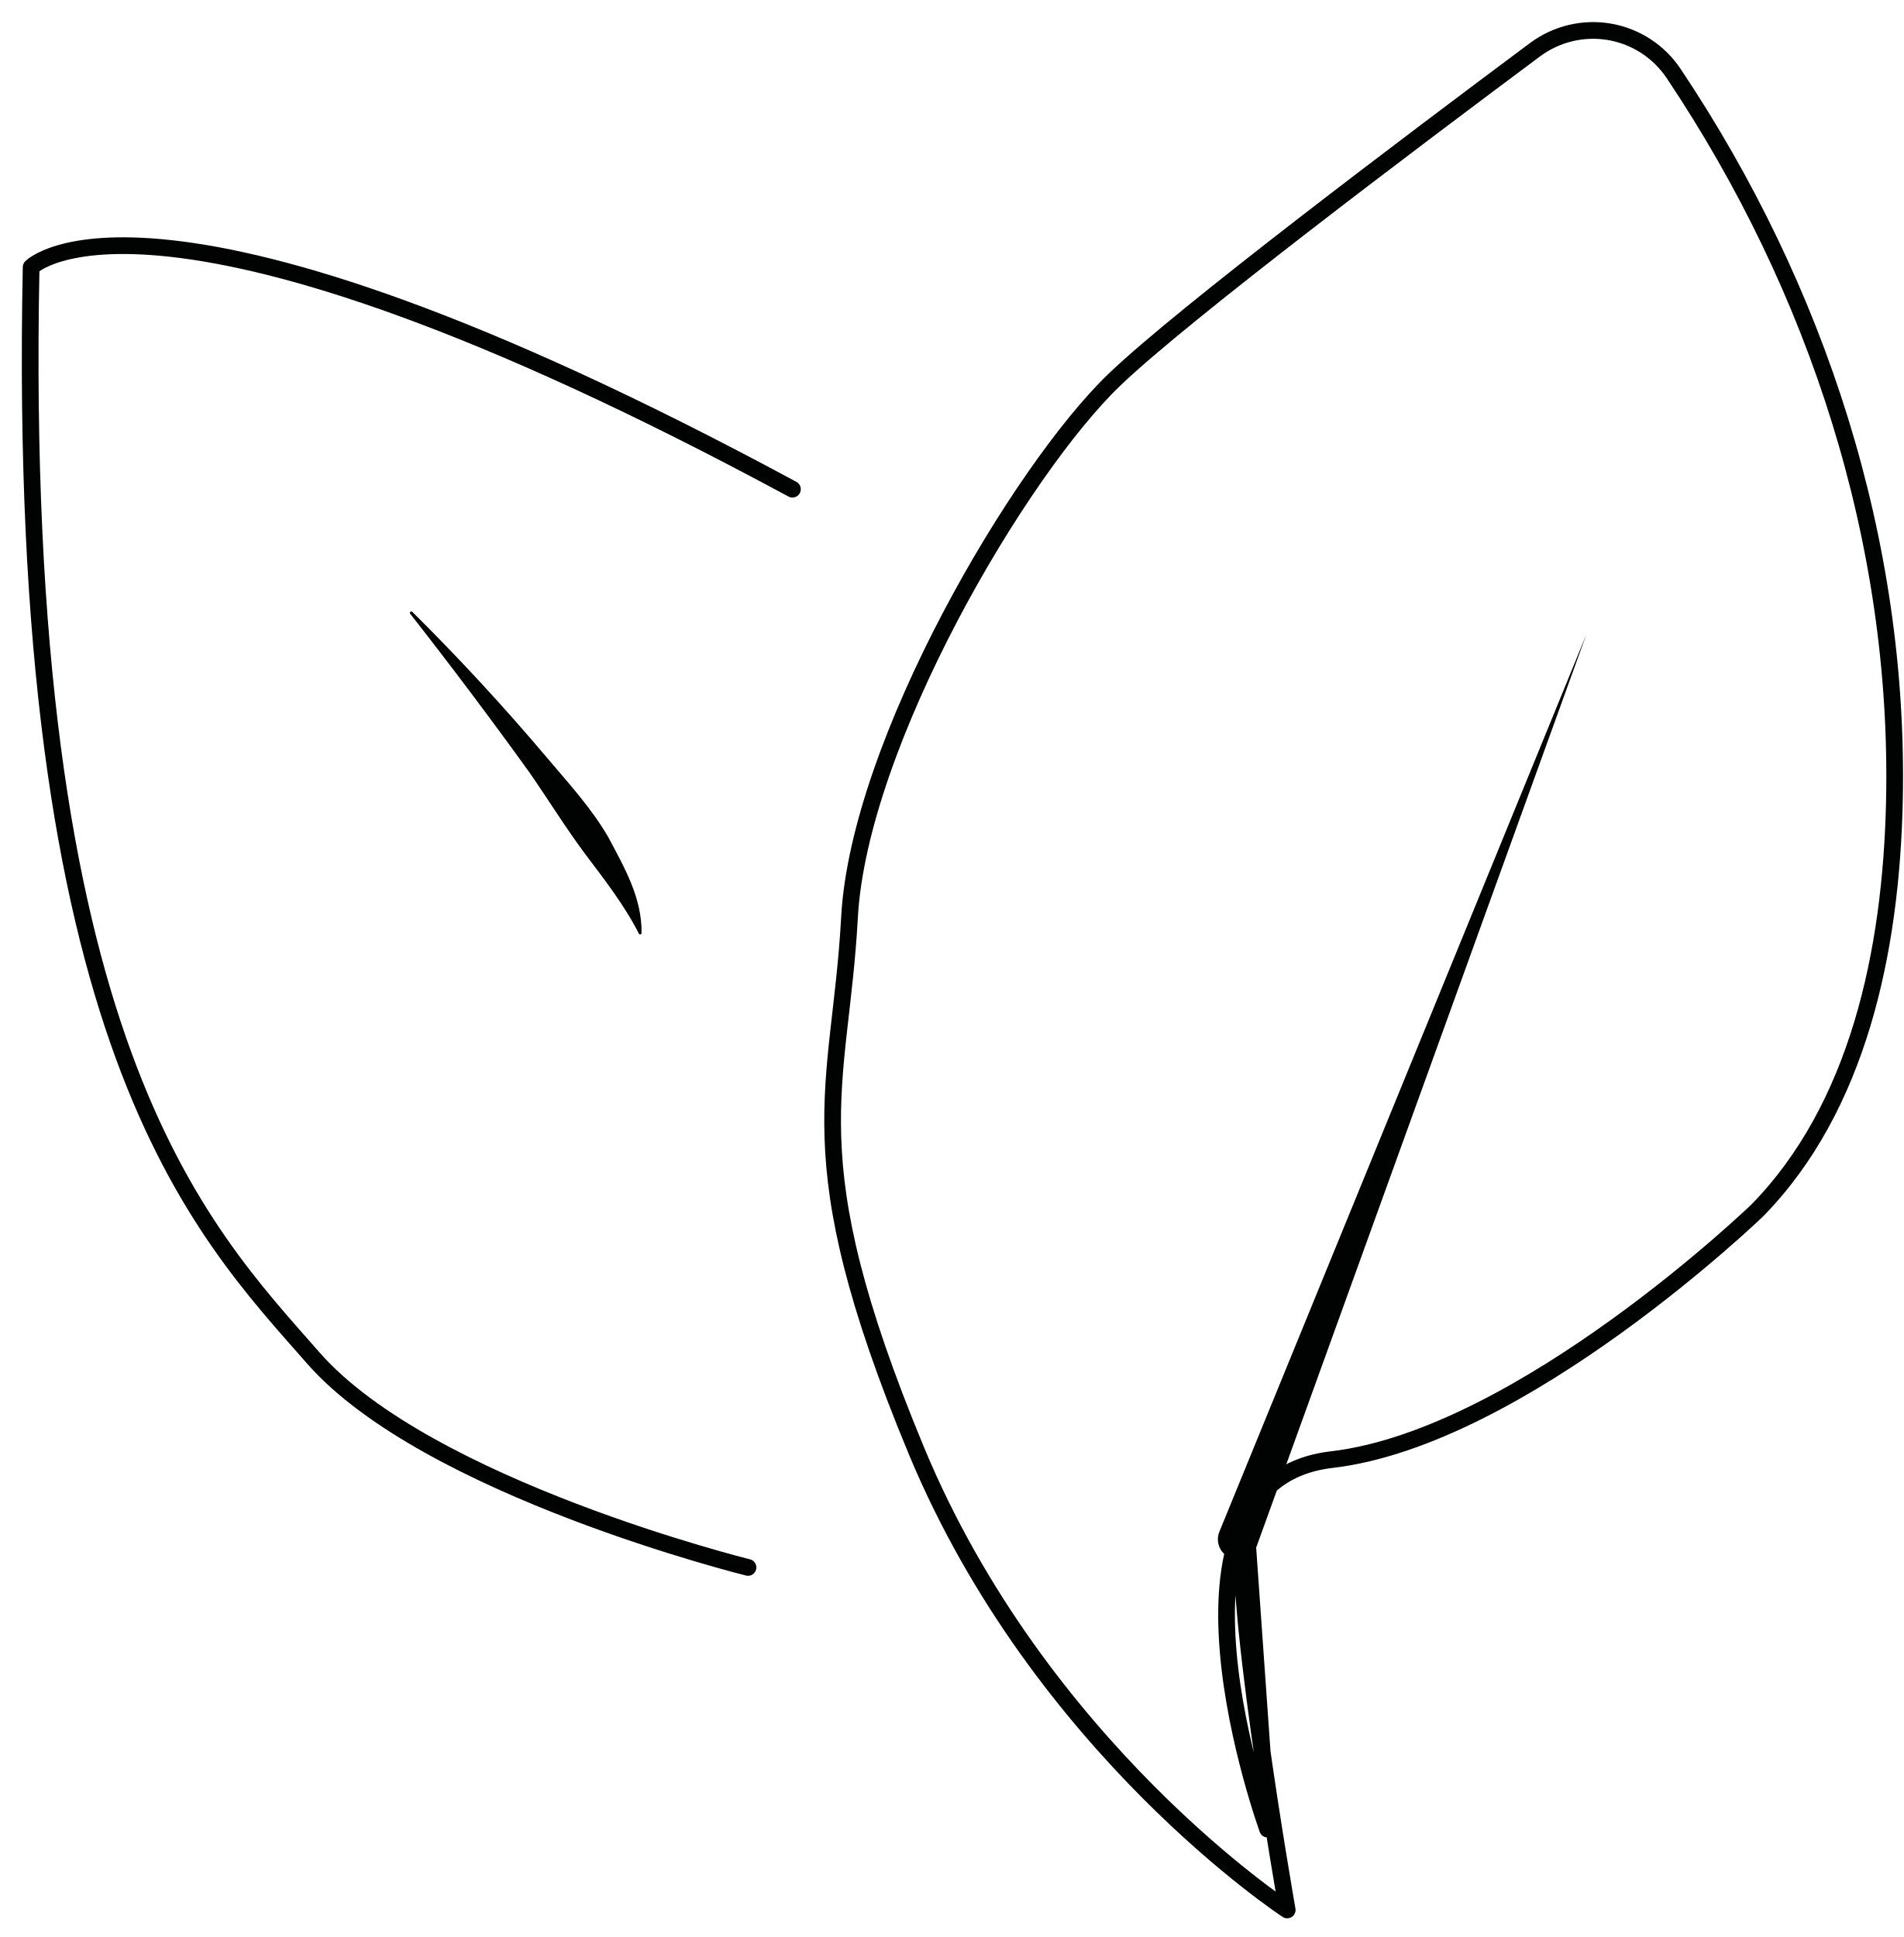
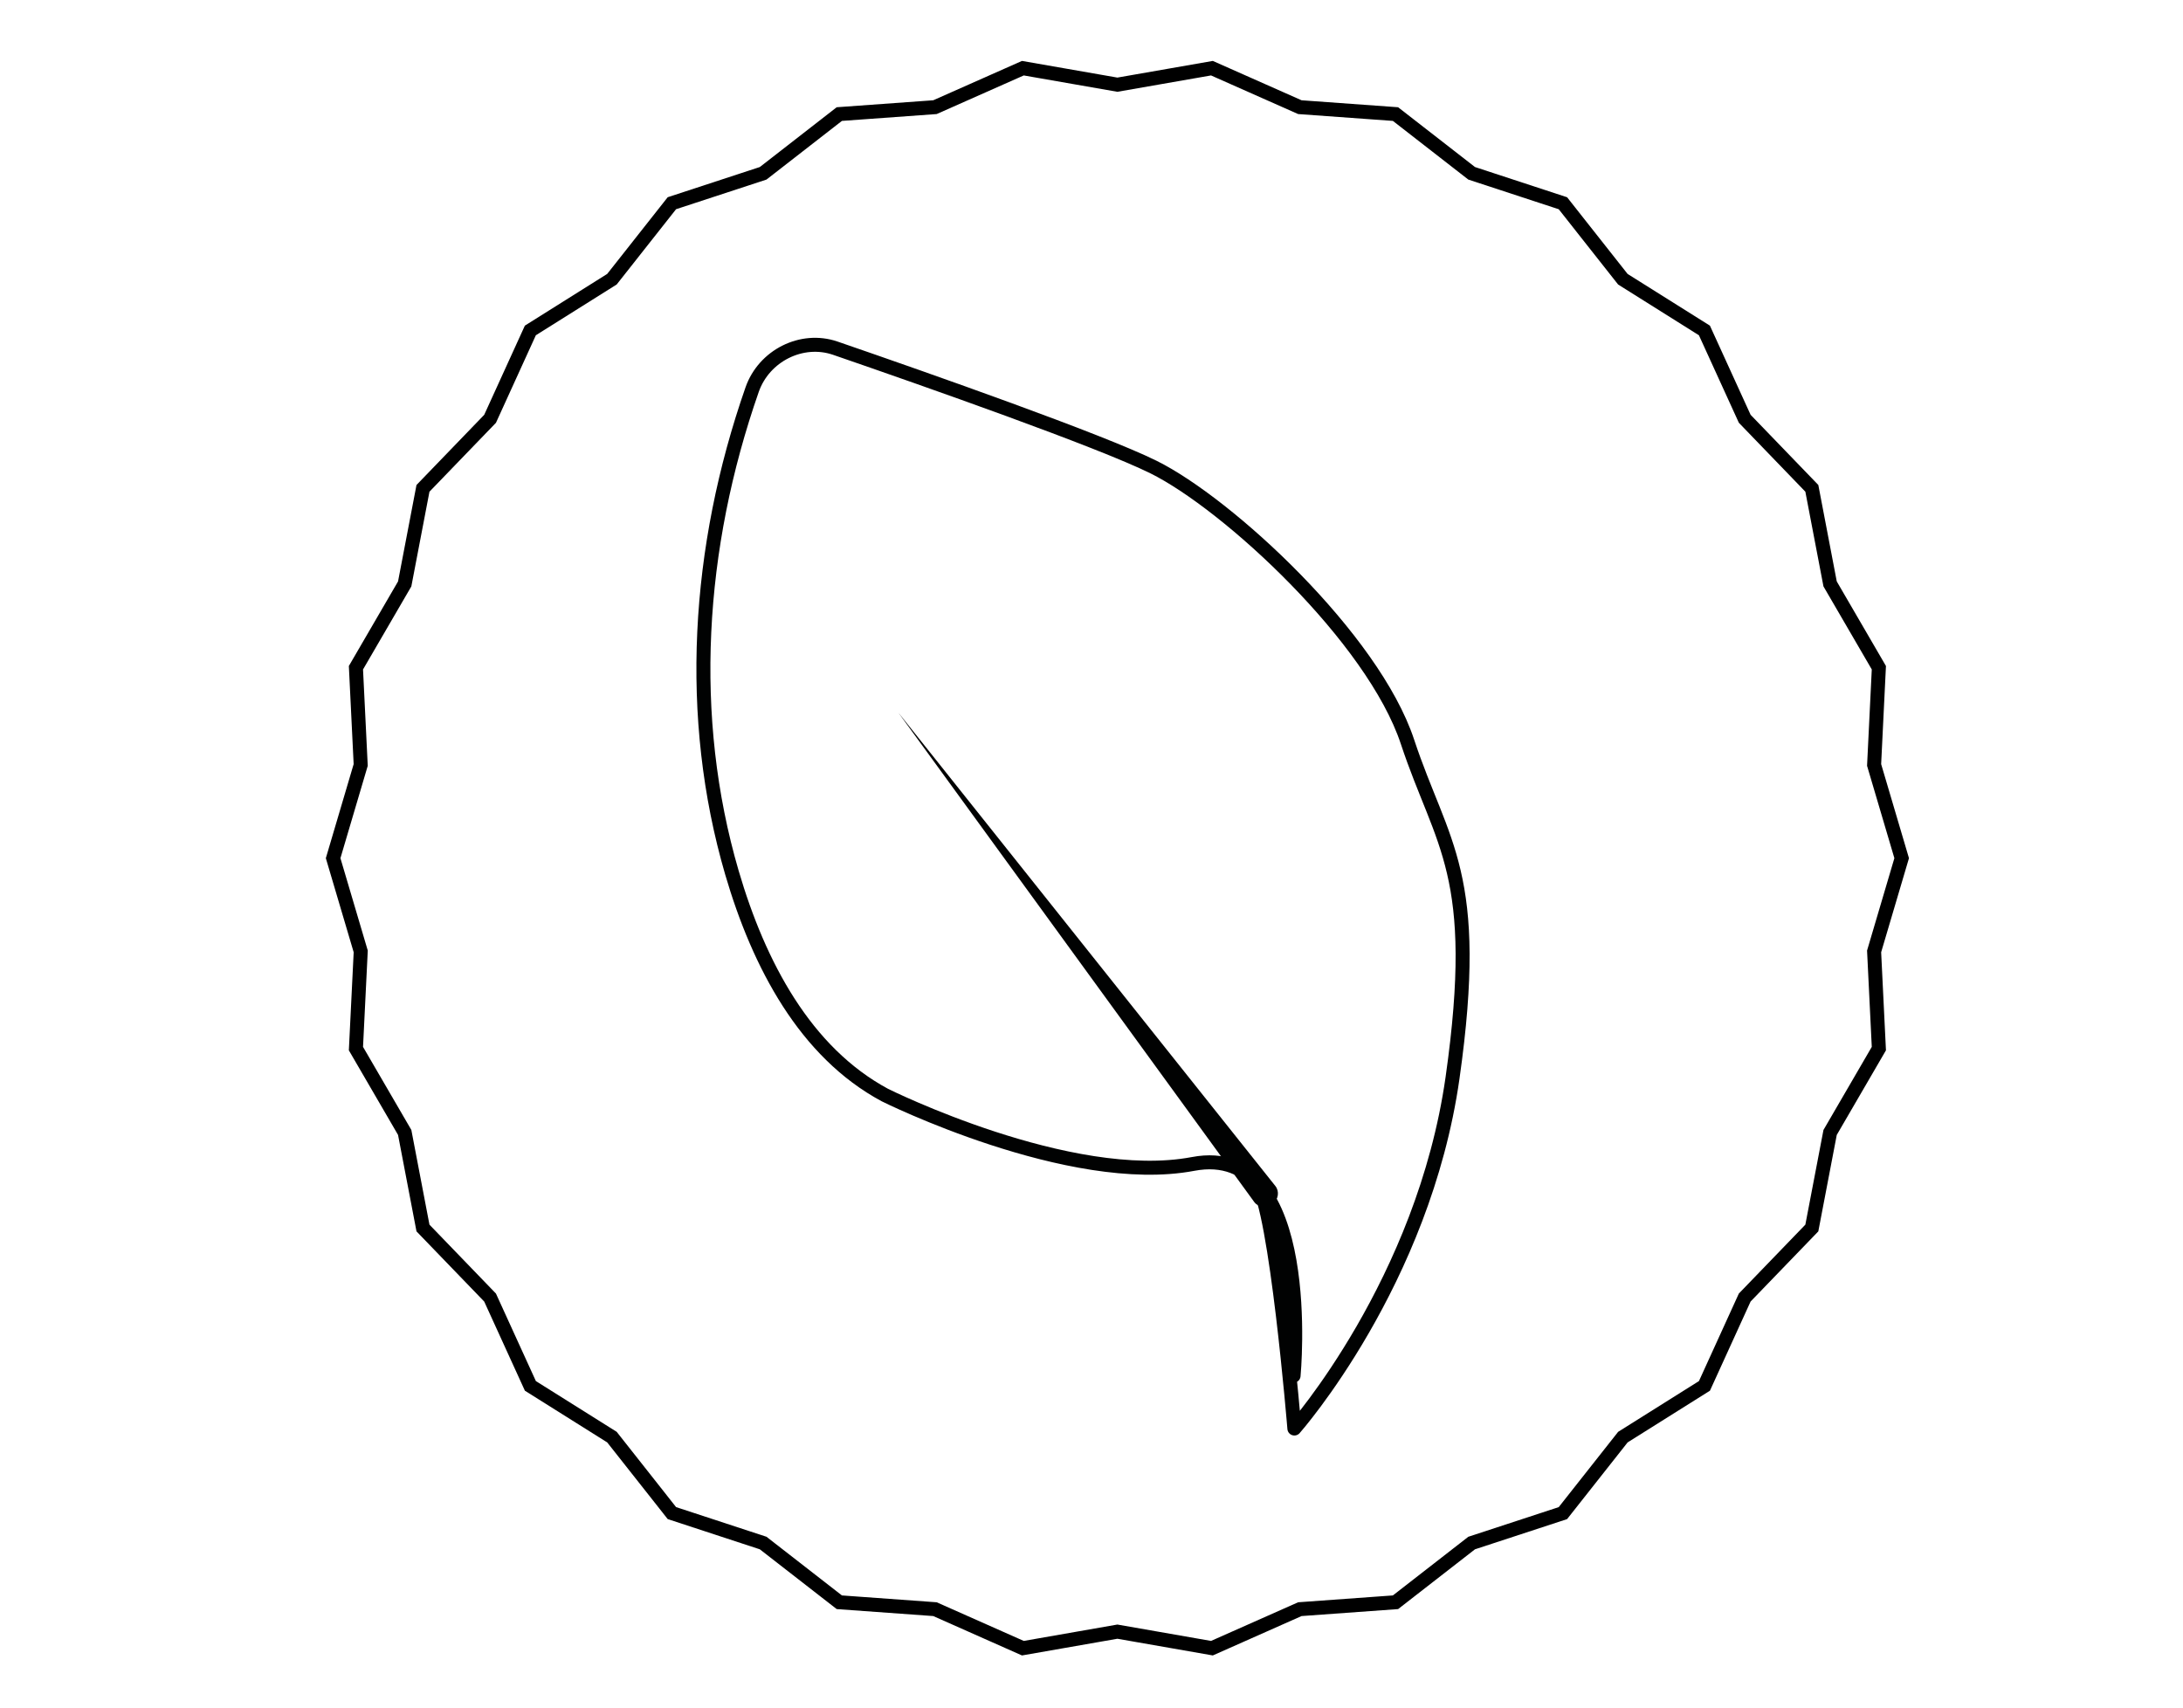
- <svg xmlns="http://www.w3.org/2000/svg" width="57" height="58" viewBox="0 0 57 58" fill="none">
-   <g id="Group">
-     <path id="Vector" fill-rule="evenodd" clip-rule="evenodd" d="M36.506 45.865L47.492 18.999L37.624 46.296C37.597 46.37 37.556 46.438 37.503 46.496C37.45 46.554 37.386 46.601 37.315 46.635C37.244 46.668 37.167 46.687 37.088 46.691C37.009 46.694 36.931 46.683 36.857 46.656C36.783 46.629 36.715 46.588 36.657 46.535C36.599 46.482 36.551 46.418 36.518 46.347C36.485 46.276 36.466 46.198 36.462 46.12C36.458 46.041 36.47 45.963 36.497 45.889L36.506 45.865Z" fill="#010202" />
-     <path id="Vector_2" d="M22.394 46.934C22.394 46.934 12.802 44.561 9.384 40.668C5.967 36.773 0.457 31.266 0.932 8C0.932 8 4.542 4.297 23.724 14.648M37.294 45.447C36.723 46.871 38.537 57.19 38.537 57.19C38.537 57.19 31.13 52.348 27.428 43.421C23.723 34.494 25.149 32.69 25.433 27.467C25.717 22.244 30.526 14.094 33.362 11.371C35.406 9.408 42.248 4.251 45.962 1.484C46.279 1.249 46.64 1.081 47.023 0.99C47.407 0.899 47.804 0.887 48.193 0.954C48.581 1.022 48.951 1.169 49.281 1.384C49.611 1.6 49.893 1.881 50.111 2.209C54.415 8.644 56.877 16.214 56.716 23.955C56.621 28.546 55.607 33.175 52.617 36.237C52.617 36.237 45.566 43.041 39.867 43.706C34.17 44.37 37.95 54.77 37.95 54.77L37.294 45.447Z" stroke="#010202" stroke-width="0.5" stroke-linecap="round" stroke-linejoin="round" />
-     <path id="Vector_3" fill-rule="evenodd" clip-rule="evenodd" d="M12.345 18.322C13.755 19.719 15.101 21.178 16.381 22.695C17.023 23.454 17.703 24.193 18.21 25.066C18.674 25.941 19.222 26.87 19.207 27.936C19.207 27.946 19.204 27.955 19.198 27.963C19.192 27.97 19.183 27.975 19.174 27.977C19.165 27.98 19.155 27.979 19.146 27.975C19.138 27.971 19.131 27.964 19.126 27.955L19.123 27.948C18.674 27.071 18.081 26.32 17.496 25.54C16.916 24.759 16.402 23.923 15.84 23.115C14.686 21.512 13.499 19.933 12.281 18.379C12.278 18.374 12.275 18.369 12.274 18.364C12.272 18.358 12.272 18.353 12.272 18.347C12.273 18.341 12.275 18.336 12.278 18.331C12.281 18.326 12.284 18.322 12.289 18.319C12.297 18.312 12.307 18.309 12.318 18.31C12.328 18.31 12.338 18.315 12.345 18.322Z" fill="#010202" />
-   </g>
+ <svg xmlns="http://www.w3.org/2000/svg" width="78" height="61" viewBox="0 0 78 61" fill="none">
+   <path fill-rule="evenodd" clip-rule="evenodd" d="M44.813 42.945L32.103 25.468L45.568 42.374C45.723 42.567 45.681 42.854 45.475 43.017C45.27 43.178 44.979 43.152 44.825 42.961C44.82 42.956 44.816 42.951 44.813 42.945Z" fill="#010202" />
+   <path d="M44.897 42.254C45.601 43.153 46.249 51.041 46.249 51.041C46.249 51.041 50.86 45.825 51.9 38.512C52.939 31.198 51.522 30.22 50.291 26.506C49.061 22.791 43.871 18.003 41.215 16.688C39.3 15.74 33.167 13.585 29.844 12.44C28.648 12.03 27.299 12.706 26.874 13.922C24.901 19.573 24.527 25.618 26.153 31.183C27.119 34.482 28.778 37.599 31.616 39.126C31.616 39.126 38.227 42.422 42.629 41.588C47.03 40.755 46.22 49.154 46.22 49.154" stroke="#010202" stroke-width="0.5" stroke-linecap="round" stroke-linejoin="round" />
+   <path fill-rule="evenodd" clip-rule="evenodd" d="M39.925 58.299L36.548 58.89L33.407 57.496L29.989 57.249L27.268 55.133L24.007 54.063L21.865 51.348L18.951 49.518L17.511 46.362L15.113 43.877L14.46 40.462L12.718 37.467L12.889 33.994L11.903 30.663L12.888 27.332L12.718 23.858L14.46 20.863L15.113 17.449L17.511 14.964L18.95 11.807L21.865 9.976L24.007 7.261L27.268 6.192L29.989 4.076L33.407 3.829L36.548 2.436L39.925 3.026L43.303 2.436L46.444 3.829L49.862 4.076L52.583 6.192L55.844 7.262L57.986 9.977L60.9 11.807L62.34 14.963L64.738 17.448L65.391 20.863L67.133 23.858L66.963 27.332L67.948 30.663L66.963 33.994L67.133 37.467L65.391 40.463L64.738 43.877L62.34 46.361L60.901 49.518L57.986 51.349L55.844 54.064L52.583 55.133L49.862 57.249L46.444 57.496L43.303 58.89L39.925 58.299Z" stroke="black" stroke-width="0.5" />
</svg>
